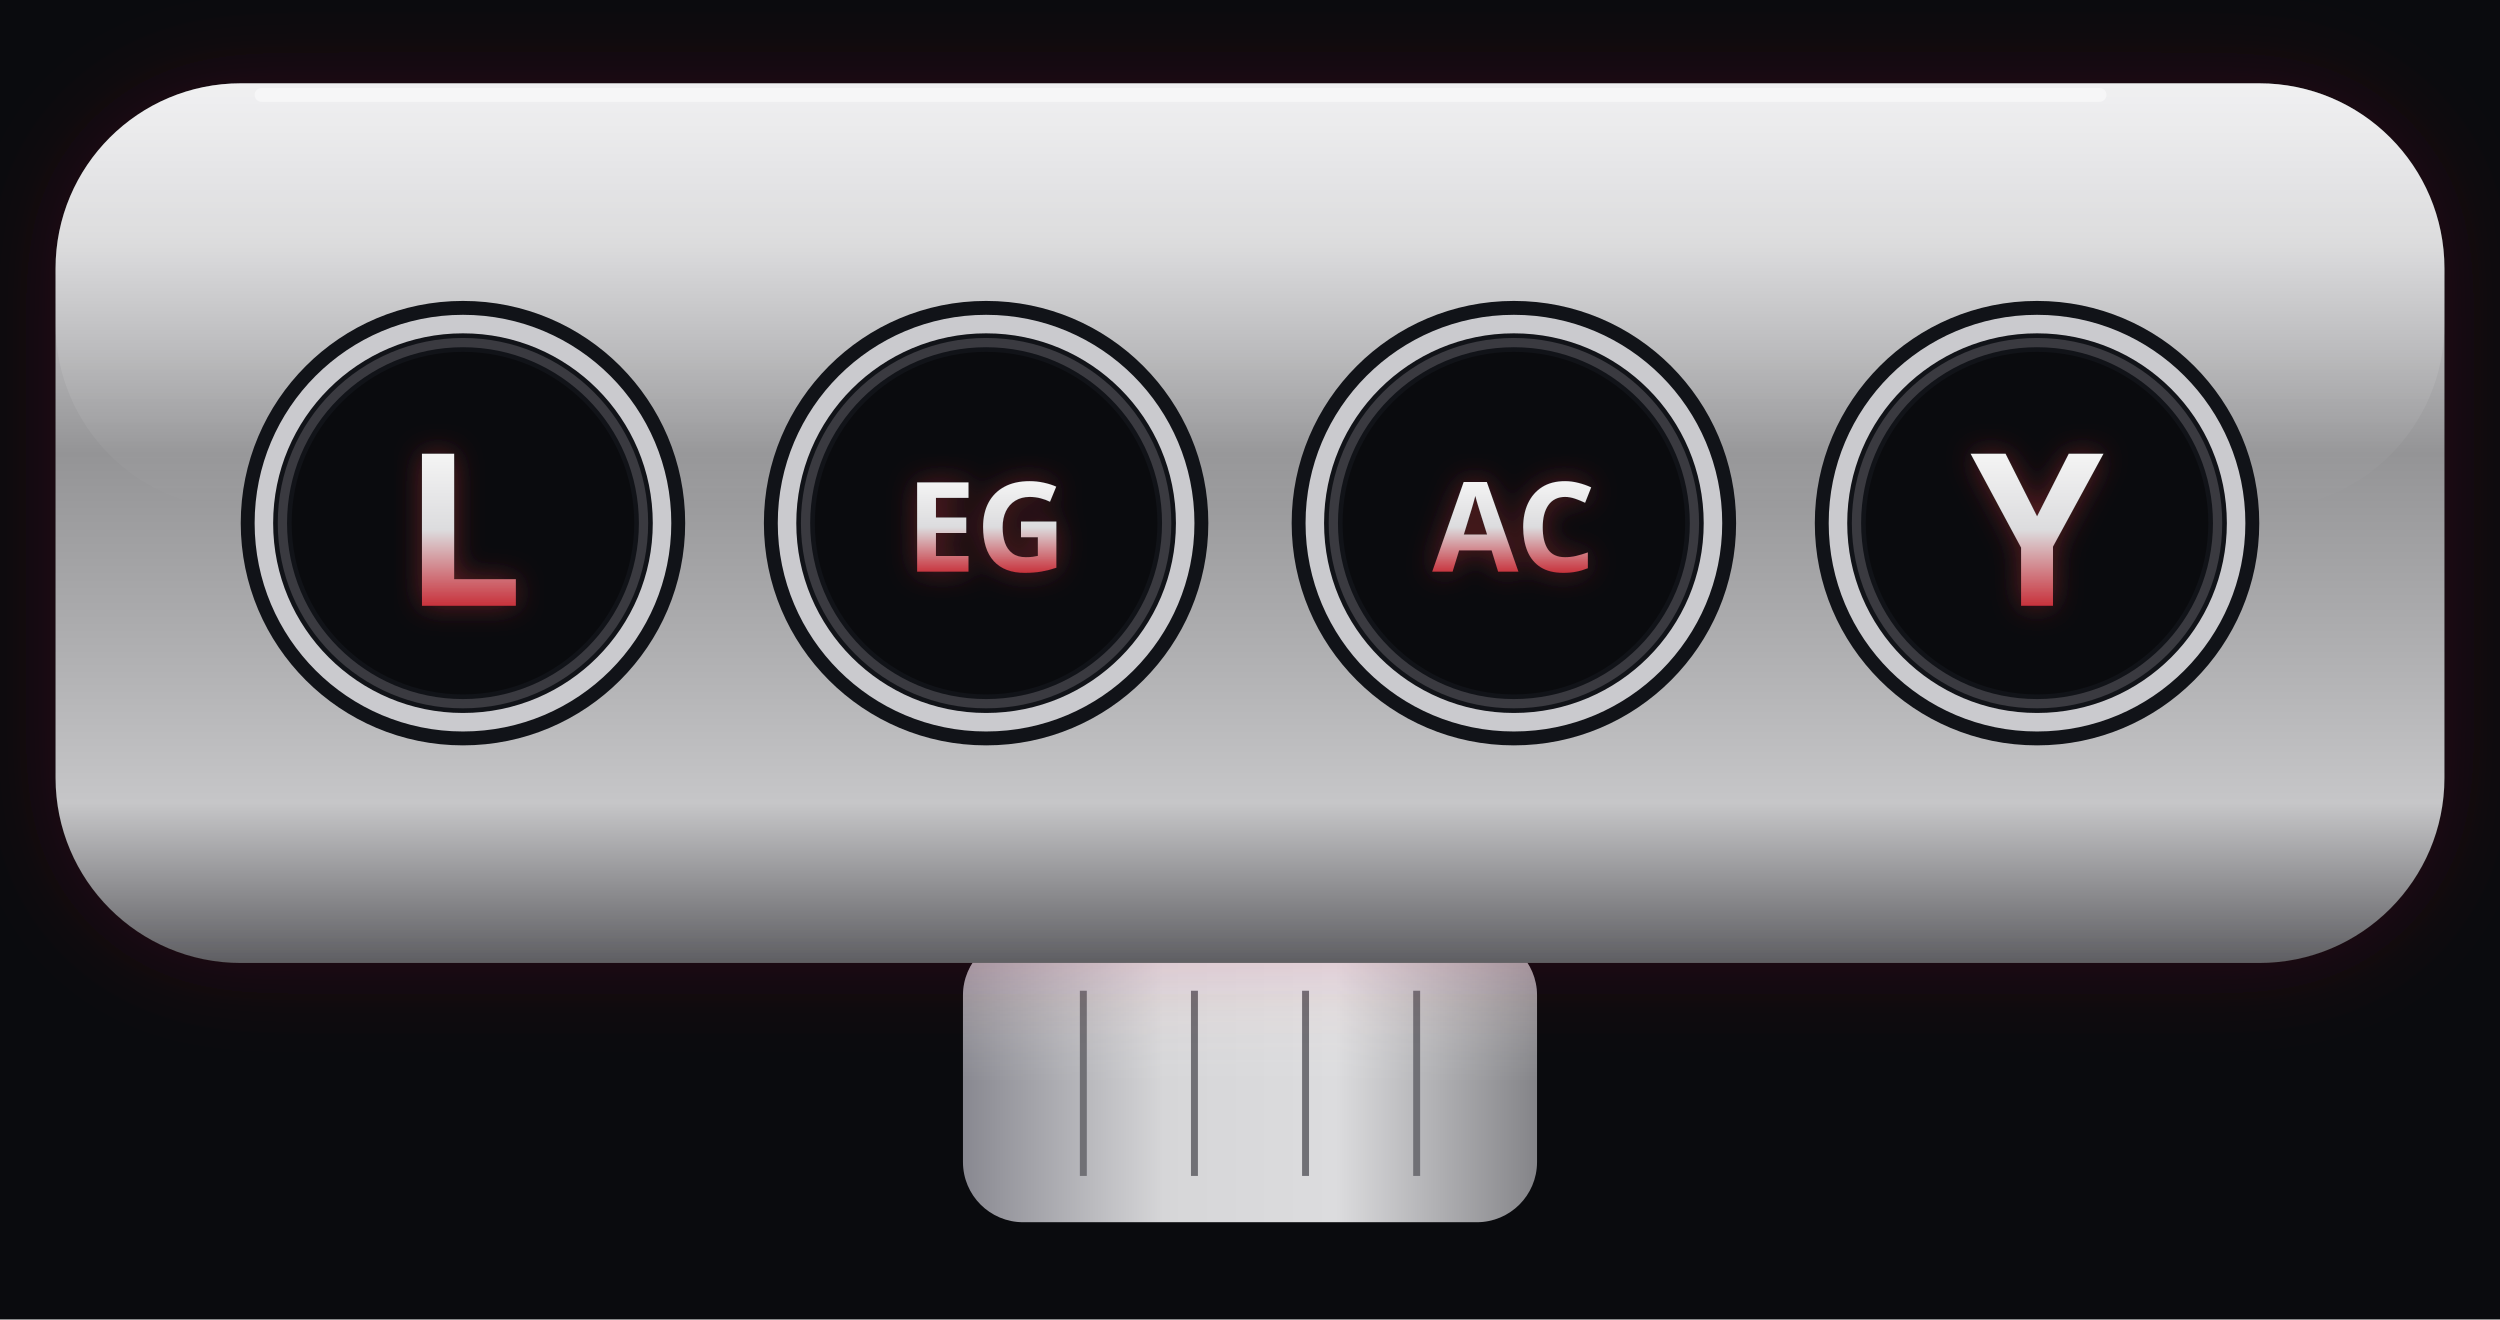
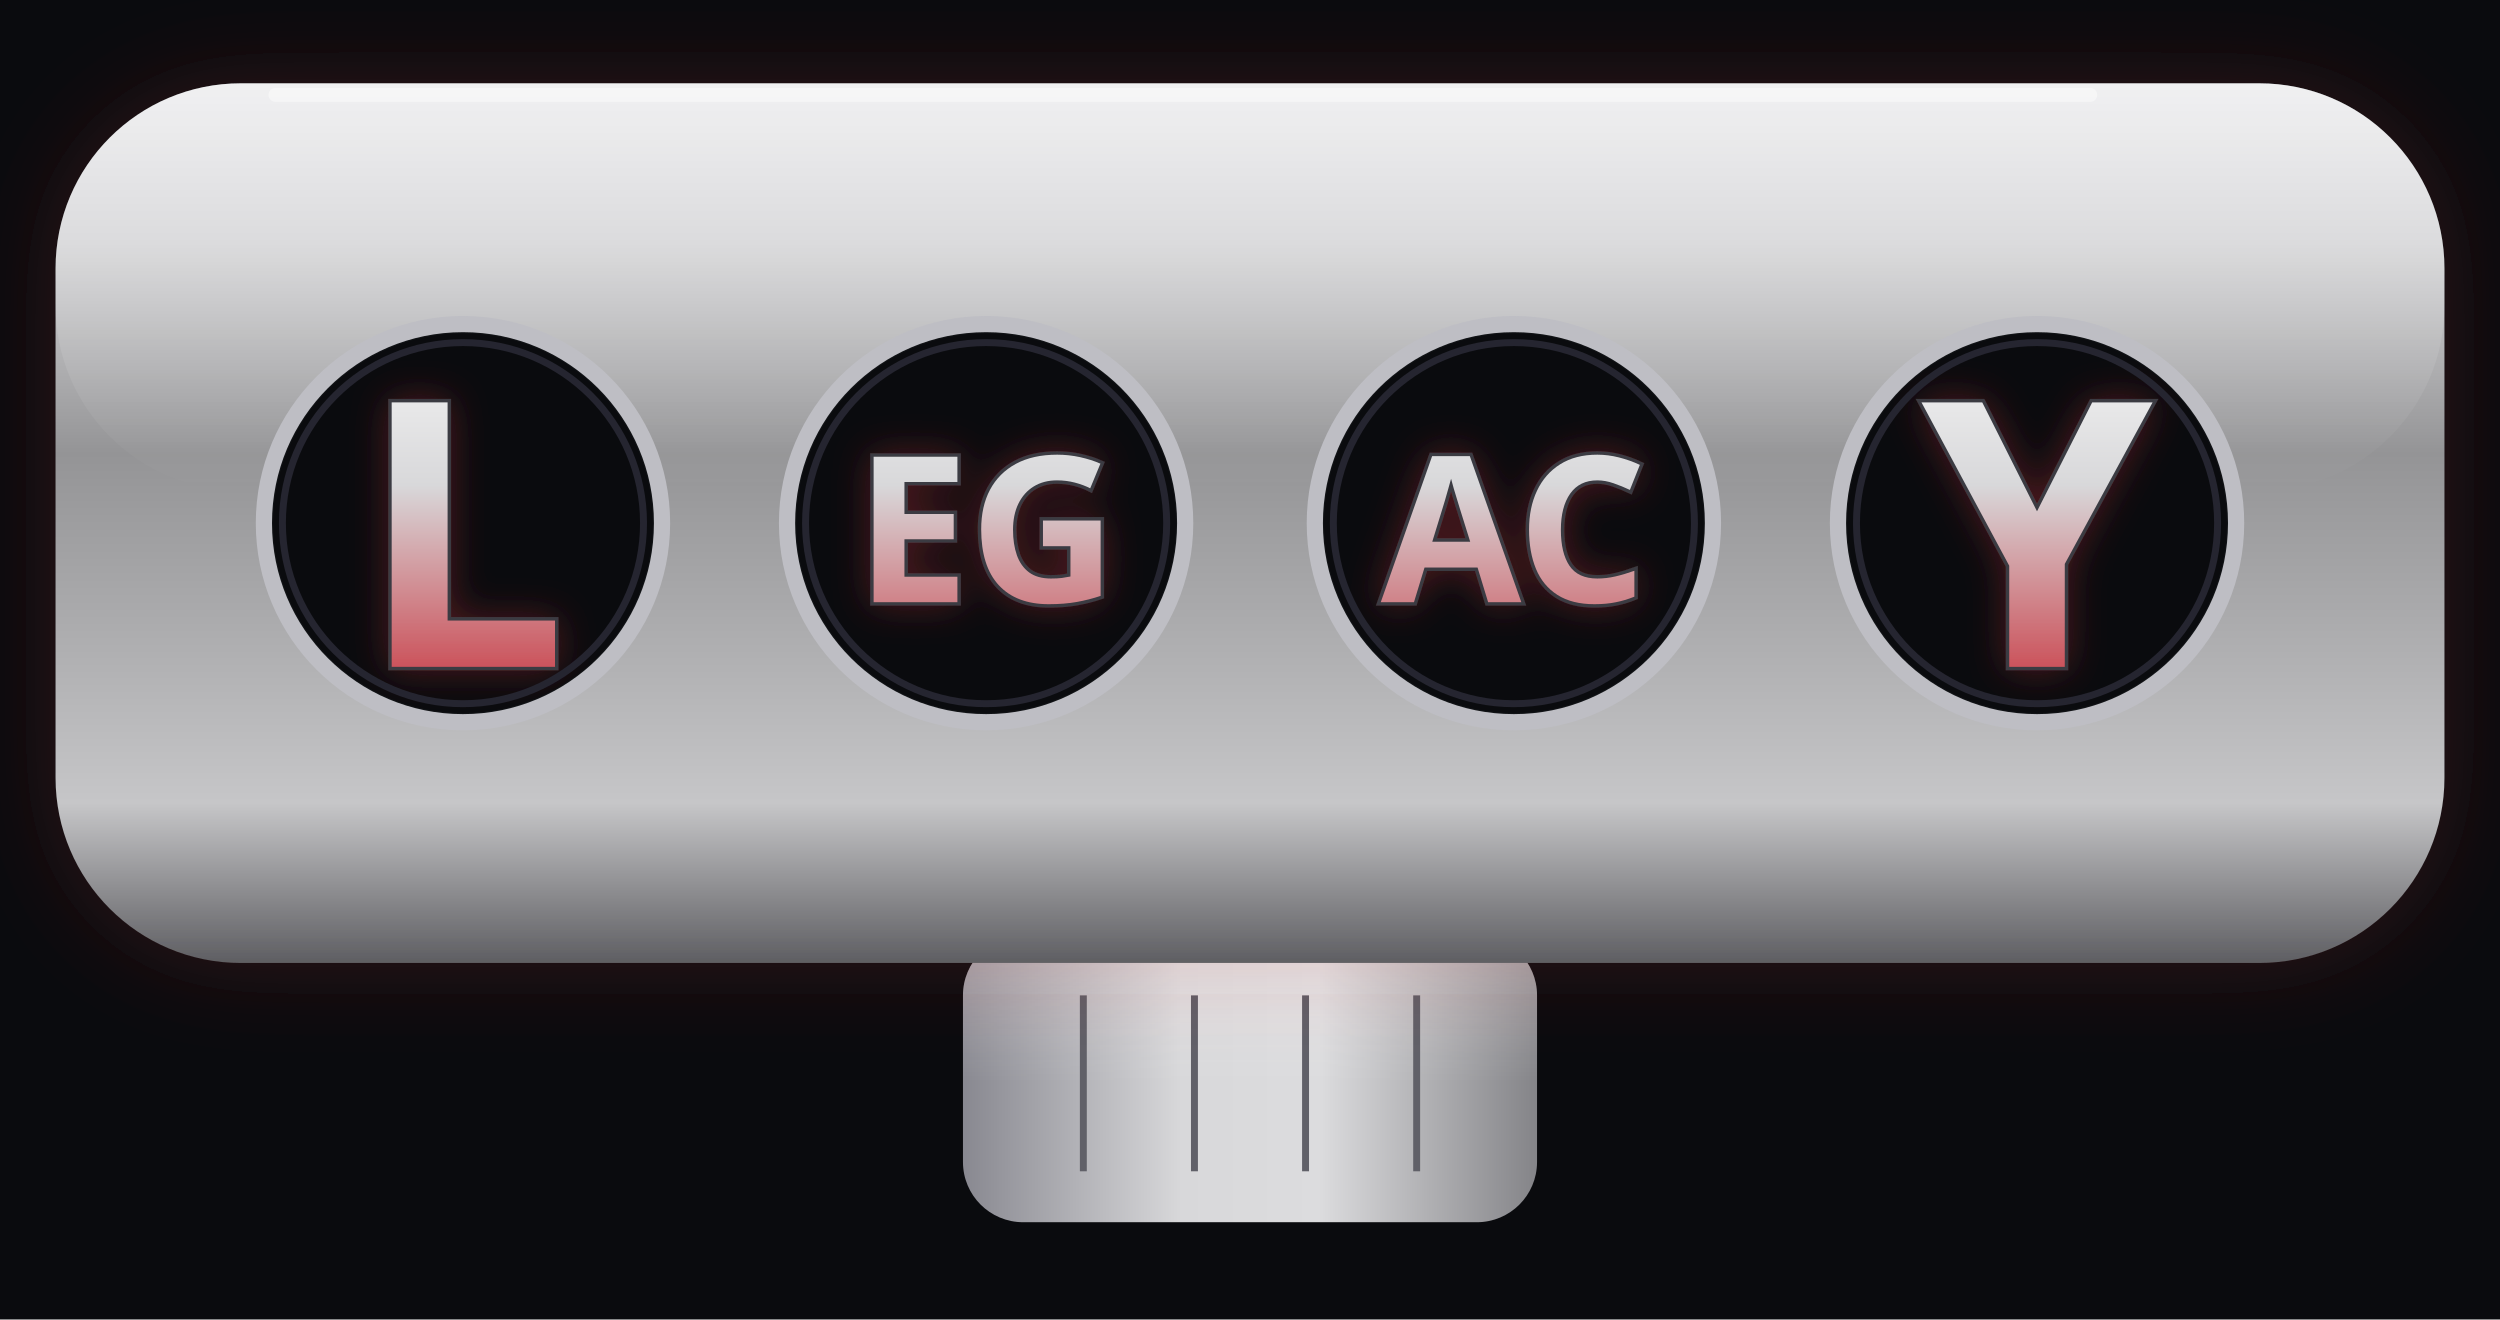
<svg xmlns="http://www.w3.org/2000/svg" viewBox="0 0 540 285">
  <defs>
    <linearGradient id="chrome" x1="0" y1="0" x2="0" y2="1">
      <stop offset="0%" stop-color="#eaeaec" />
      <stop offset="18%" stop-color="#d4d4d6" />
      <stop offset="42%" stop-color="#949496" />
      <stop offset="62%" stop-color="#acacae" />
      <stop offset="82%" stop-color="#c6c6c8" />
      <stop offset="100%" stop-color="#606064" />
    </linearGradient>
+     <linearGradient id="letterchrome" x1="0" y1="72" x2="0" y2="154" gradientUnits="userSpaceOnUse">
+       <stop offset="0%" stop-color="#f6f6f6" />
+       <stop offset="40%" stop-color="#d8d8da" />
+       <stop offset="100%" stop-color="#c8323c" />
+     </linearGradient>
    <linearGradient id="chromegrip" x1="0" y1="0" x2="1" y2="0">
      <stop offset="0%" stop-color="#888890" />
-       <stop offset="35%" stop-color="#d6d6d8" />
-       <stop offset="65%" stop-color="#dcdcde" />
+       <stop offset="38%" stop-color="#d8d8da" />
+       <stop offset="62%" stop-color="#dcdcde" />
      <stop offset="100%" stop-color="#848488" />
    </linearGradient>
    <linearGradient id="sheen" x1="0" y1="0" x2="0" y2="1">
      <stop offset="0%" stop-color="white" stop-opacity="0.28" />
      <stop offset="100%" stop-color="white" stop-opacity="0" />
    </linearGradient>
-     <linearGradient id="lettergrad" x1="0" y1="0" x2="0" y2="1">
-       <stop offset="0%" stop-color="#f4f4f4" />
-       <stop offset="50%" stop-color="#dcdcde" />
-       <stop offset="100%" stop-color="#c8323c" />
-     </linearGradient>
    <filter id="redglow" x="-15%" y="-15%" width="130%" height="130%">
-       <feDropShadow dx="0" dy="0" stdDeviation="10" flood-color="#c8323c" flood-opacity="0.18" />
+       <feDropShadow dx="0" dy="0" stdDeviation="10" flood-color="#c8323c" flood-opacity="0.20" />
    </filter>
-     <filter id="letterglow" x="-30%" y="-30%" width="160%" height="160%">
-       <feDropShadow dx="0" dy="0" stdDeviation="3" flood-color="#c8323c" flood-opacity="0.45" />
+     <filter id="letterglow" x="-40%" y="-40%" width="180%" height="180%">
+       <feDropShadow dx="0" dy="0" stdDeviation="4" flood-color="#c8323c" flood-opacity="0.35" />
    </filter>
+     <clipPath id="clip1">
+       <circle cx="100" cy="113" r="41" />
+     </clipPath>
+     <clipPath id="clip2">
+       <circle cx="213" cy="113" r="41" />
+     </clipPath>
+     <clipPath id="clip3">
+       <circle cx="327" cy="113" r="41" />
+     </clipPath>
+     <clipPath id="clip4">
+       <circle cx="440" cy="113" r="41" />
+     </clipPath>
    <clipPath id="bodyClip">
      <rect x="12" y="18" width="516" height="190" rx="40" />
    </clipPath>
    <clipPath id="gripClip">
      <rect x="208" y="202" width="124" height="62" rx="13" />
    </clipPath>
  </defs>
  <rect width="540" height="285" fill="#0a0b0e" />
  <rect x="208" y="202" width="124" height="62" rx="13" fill="url(#chromegrip)" />
  <rect x="208" y="202" width="124" height="32" fill="url(#sheen)" clip-path="url(#gripClip)" />
-   <line x1="234" y1="214" x2="234" y2="254" stroke="#707075" stroke-width="1.5" />
-   <line x1="258" y1="214" x2="258" y2="254" stroke="#707075" stroke-width="1.5" />
-   <line x1="282" y1="214" x2="282" y2="254" stroke="#707075" stroke-width="1.5" />
-   <line x1="306" y1="214" x2="306" y2="254" stroke="#707075" stroke-width="1.5" />
+   <line x1="234" y1="215" x2="234" y2="253" stroke="#606068" stroke-width="1.5" />
+   <line x1="258" y1="215" x2="258" y2="253" stroke="#606068" stroke-width="1.5" />
+   <line x1="282" y1="215" x2="282" y2="253" stroke="#606068" stroke-width="1.5" />
+   <line x1="306" y1="215" x2="306" y2="253" stroke="#606068" stroke-width="1.5" />
  <rect x="12" y="18" width="516" height="190" rx="40" fill="url(#chrome)" filter="url(#redglow)" />
-   <rect x="12" y="18" width="516" height="92" rx="40" fill="url(#sheen)" clip-path="url(#bodyClip)" />
-   <rect x="55" y="19" width="400" height="3" rx="1.5" fill="white" fill-opacity="0.45" clip-path="url(#bodyClip)" />
-   <circle cx="100" cy="113" r="48" fill="#111318" />
-   <circle cx="100" cy="113" r="43" fill="none" stroke="#cacace" stroke-width="4" />
-   <circle cx="100" cy="113" r="39" fill="none" stroke="#3a3a40" stroke-width="2" />
-   <circle cx="100" cy="113" r="37" fill="#0a0b0e" />
-   <text x="100" y="113" font-family="Impact, 'Arial Narrow Bold', sans-serif" font-size="46" font-weight="bold" fill="url(#lettergrad)" text-anchor="middle" dominant-baseline="central" filter="url(#letterglow)">L</text>
-   <circle cx="213" cy="113" r="48" fill="#111318" />
-   <circle cx="213" cy="113" r="43" fill="none" stroke="#cacace" stroke-width="4" />
-   <circle cx="213" cy="113" r="39" fill="none" stroke="#3a3a40" stroke-width="2" />
-   <circle cx="213" cy="113" r="37" fill="#0a0b0e" />
-   <text x="213" y="113" font-family="Impact, 'Arial Narrow Bold', sans-serif" font-size="27" font-weight="bold" fill="url(#lettergrad)" text-anchor="middle" dominant-baseline="central" filter="url(#letterglow)">EG</text>
-   <circle cx="327" cy="113" r="48" fill="#111318" />
-   <circle cx="327" cy="113" r="43" fill="none" stroke="#cacace" stroke-width="4" />
-   <circle cx="327" cy="113" r="39" fill="none" stroke="#3a3a40" stroke-width="2" />
-   <circle cx="327" cy="113" r="37" fill="#0a0b0e" />
-   <text x="327" y="113" font-family="Impact, 'Arial Narrow Bold', sans-serif" font-size="27" font-weight="bold" fill="url(#lettergrad)" text-anchor="middle" dominant-baseline="central" filter="url(#letterglow)">AC</text>
-   <circle cx="440" cy="113" r="48" fill="#111318" />
-   <circle cx="440" cy="113" r="43" fill="none" stroke="#cacace" stroke-width="4" />
-   <circle cx="440" cy="113" r="39" fill="none" stroke="#3a3a40" stroke-width="2" />
-   <circle cx="440" cy="113" r="37" fill="#0a0b0e" />
-   <text x="440" y="113" font-family="Impact, 'Arial Narrow Bold', sans-serif" font-size="46" font-weight="bold" fill="url(#lettergrad)" text-anchor="middle" dominant-baseline="central" filter="url(#letterglow)">Y</text>
+   <rect x="12" y="18" width="516" height="88" rx="40" fill="url(#sheen)" clip-path="url(#bodyClip)" />
+   <rect x="58" y="19" width="395" height="3" rx="1.5" fill="white" fill-opacity="0.42" clip-path="url(#bodyClip)" />
+   <circle cx="100" cy="113" r="44" fill="#101215" />
+   <circle cx="100" cy="113" r="41" fill="#0a0b0e" />
+   <text x="100" y="113" font-family="Impact, 'Arial Narrow Bold', sans-serif" font-size="80" font-weight="bold" fill="url(#letterchrome)" stroke="#3a3a42" stroke-width="1.5" paint-order="stroke" text-anchor="middle" dominant-baseline="central" filter="url(#letterglow)" clip-path="url(#clip1)">L</text>
+   <circle cx="100" cy="113" r="43" fill="none" stroke="#bebec4" stroke-width="3.5" />
+   <circle cx="100" cy="113" r="39" fill="none" stroke="#252530" stroke-width="1.5" />
+   <circle cx="213" cy="113" r="44" fill="#101215" />
+   <circle cx="213" cy="113" r="41" fill="#0a0b0e" />
+   <text x="213" y="113" font-family="Impact, 'Arial Narrow Bold', sans-serif" font-size="44" font-weight="bold" fill="url(#letterchrome)" stroke="#3a3a42" stroke-width="1.5" paint-order="stroke" text-anchor="middle" dominant-baseline="central" filter="url(#letterglow)" clip-path="url(#clip2)">EG</text>
+   <circle cx="213" cy="113" r="43" fill="none" stroke="#bebec4" stroke-width="3.5" />
+   <circle cx="213" cy="113" r="39" fill="none" stroke="#252530" stroke-width="1.5" />
+   <circle cx="327" cy="113" r="44" fill="#101215" />
+   <circle cx="327" cy="113" r="41" fill="#0a0b0e" />
+   <text x="327" y="113" font-family="Impact, 'Arial Narrow Bold', sans-serif" font-size="44" font-weight="bold" fill="url(#letterchrome)" stroke="#3a3a42" stroke-width="1.5" paint-order="stroke" text-anchor="middle" dominant-baseline="central" filter="url(#letterglow)" clip-path="url(#clip3)">AC</text>
+   <circle cx="327" cy="113" r="43" fill="none" stroke="#bebec4" stroke-width="3.5" />
+   <circle cx="327" cy="113" r="39" fill="none" stroke="#252530" stroke-width="1.5" />
+   <circle cx="440" cy="113" r="44" fill="#101215" />
+   <circle cx="440" cy="113" r="41" fill="#0a0b0e" />
+   <text x="440" y="113" font-family="Impact, 'Arial Narrow Bold', sans-serif" font-size="80" font-weight="bold" fill="url(#letterchrome)" stroke="#3a3a42" stroke-width="1.5" paint-order="stroke" text-anchor="middle" dominant-baseline="central" filter="url(#letterglow)" clip-path="url(#clip4)">Y</text>
+   <circle cx="440" cy="113" r="43" fill="none" stroke="#bebec4" stroke-width="3.5" />
+   <circle cx="440" cy="113" r="39" fill="none" stroke="#252530" stroke-width="1.5" />
</svg>
